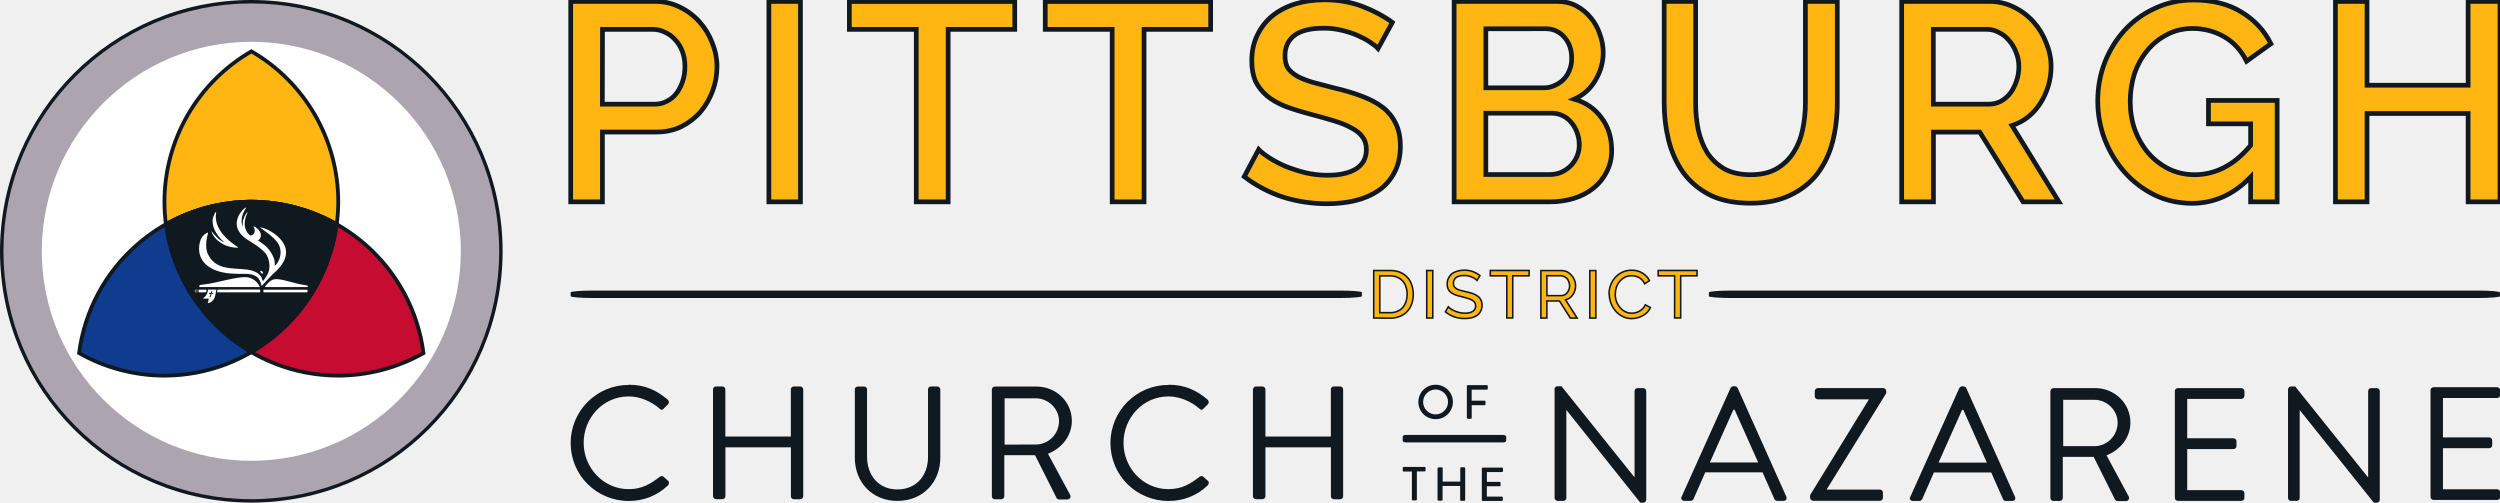
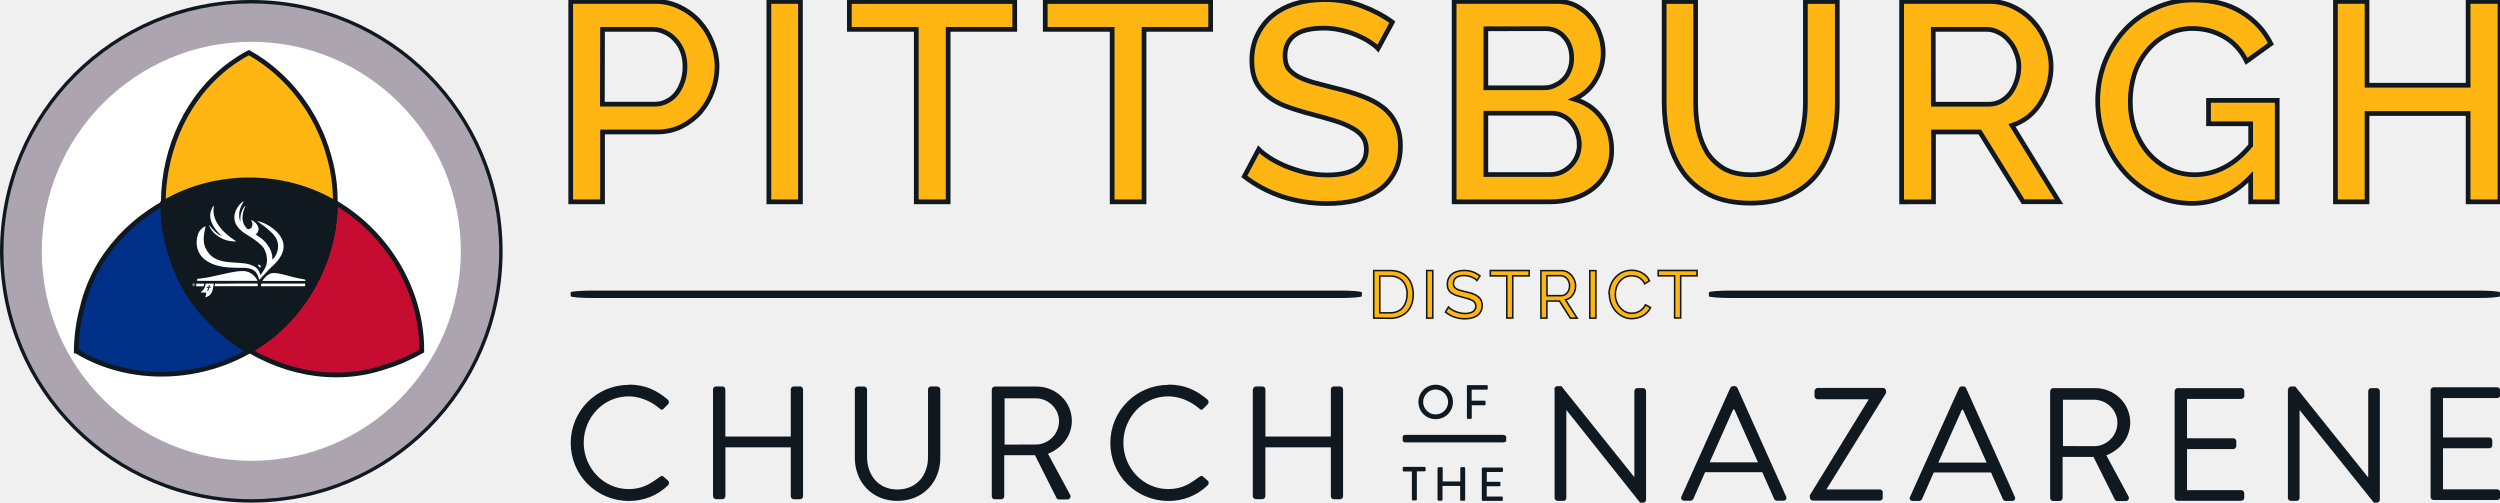
<svg xmlns="http://www.w3.org/2000/svg" width="1591.711" height="320" viewBox="0 0 421.14 84.667">
  <g>
+     <g fill="#101820">
+       <g>
+         <path fill="#ffb612" stroke="#101820" stroke-width=".794" d="M421.14.24V34h-5.37V19.12h-17.03V34h-5.32V.24h5.32v14.12h17.03V.24zm-42 29.57q-4.3 4.45-9.85 4.45-3.4 0-6.3-1.38-2.9-1.43-5.04-3.8-2.14-2.38-3.38-5.52-1.2-3.14-1.2-6.56 0-3.44 1.2-6.53 1.23-3.1 3.37-5.42 2.14-2.33 5.1-3.66Q366 0 369.45 0q4.87 0 8.15 2.04 3.3 2 4.95 5.33l-4.1 2.95q-1.37-2.76-3.8-4.14-2.42-1.38-5.32-1.38-2.37 0-4.32 1.05-1.93 1-3.3 2.7-1.4 1.67-2.15 3.9-.7 2.24-.7 4.67 0 2.57.8 4.8.85 2.24 2.28 3.9 1.47 1.66 3.47 2.66 1.98.95 4.3.95 2.58 0 4.9-1.18 2.4-1.2 4.53-3.76v-3.64h-7.1v-3.94h11.57V34h-4.47zm-58.8 4.2V.24h14.7q2.3 0 4.2.95 1.94.93 3.32 2.5 1.38 1.52 2.14 3.52.82 1.95.82 4 0 1.7-.48 3.27-.48 1.56-1.33 2.9-.84 1.33-2.07 2.32-1.24.95-2.7 1.43l7.9 12.85h-6.03l-7.3-11.75h-7.8V34zm5.34-16.45h9.3q1.15 0 2.05-.48.95-.52 1.62-1.38.66-.9 1.04-2.06.4-1.14.4-2.43 0-1.27-.5-2.4-.42-1.15-1.2-2-.7-.87-1.7-1.34-.94-.52-2-.52h-9.02zm-30.76 11.88q2.66 0 4.42-1.04 1.76-1.07 2.8-2.73 1.1-1.7 1.53-3.85.46-2.2.46-4.47V.25h5.37v17.1q0 3.48-.8 6.57-.8 3.04-2.57 5.37-1.76 2.26-4.57 3.6-2.77 1.33-6.66 1.33-4.05 0-6.85-1.38-2.77-1.43-4.48-3.76-1.7-2.4-2.47-5.43-.76-3.04-.76-6.32V.25h5.3v17.1q0 2.34.44 4.5.47 2.16 1.52 3.88 1.1 1.66 2.85 2.7 1.82 1 4.44 1zM271.5 25.3q0 2.04-.86 3.66-.8 1.62-2.24 2.76-1.37 1.1-3.28 1.7-1.9.58-4.04.58h-16.12V.24h17.4q1.77 0 3.2.76 1.42.76 2.42 2 1 1.18 1.52 2.75.57 1.53.57 3.1 0 2.47-1.3 4.65-1.23 2.14-3.56 3.2 2.9.85 4.57 3.13 1.72 2.23 1.72 5.47zm-5.47-1q0-1.05-.38-2-.34-.95-.95-1.66-.57-.72-1.43-1.14-.87-.43-1.87-.43h-11.1V29.4h10.8q1.05 0 1.95-.4.9-.42 1.57-1.1.67-.7 1.05-1.6.38-.96.38-2zM250.3 4.85v9.94h9.8q1 0 1.8-.4.87-.38 1.48-1 .67-.67 1-1.57.38-.9.38-2 0-2.18-1.23-3.56-1.24-1.43-3.14-1.43zm-18.16 3.33q-.48-.52-1.38-1.1-.9-.6-2.14-1.14-1.2-.52-2.66-.85-1.43-.35-2.95-.35-3.36 0-4.97 1.23-1.57 1.23-1.57 3.42 0 1.23.47 2.04.53.76 1.57 1.38 1.04.57 2.6 1.04 1.58.43 3.67.96 2.57.6 4.6 1.37 2.1.77 3.53 1.86 1.43 1.1 2.2 2.7.8 1.58.8 3.86 0 2.57-1 4.42-.95 1.86-2.67 3.05-1.66 1.13-3.9 1.7-2.23.52-4.8.52-3.85 0-7.46-1.14-3.57-1.2-6.47-3.43l2.43-4.57q.6.62 1.76 1.38 1.16.76 2.7 1.43 1.55.62 3.36 1.1 1.8.42 3.76.42 3.14 0 4.85-1.1 1.7-1.1 1.7-3.23 0-1.3-.66-2.15-.6-.85-1.8-1.47-1.2-.68-2.9-1.2-1.7-.52-3.9-1.1-2.5-.66-4.4-1.37-1.87-.75-3.1-1.8-1.24-1.05-1.9-2.43-.63-1.43-.63-3.43 0-2.47.96-4.37.95-1.95 2.56-3.24 1.66-1.33 3.9-2 2.23-.66 4.84-.66 3.43 0 6.33 1.1t5.08 2.7zm-28.2-3.23h-11.22V34h-5.37V4.95h-11.27V.25h27.86zm-33 0h-11.22V34h-5.37V4.95h-11.27V.25h27.86zM129.52 34V.24h5.32V34zm-33.38 0V.24h14.17q2.3 0 4.2.95 1.96.93 3.34 2.5 1.38 1.52 2.14 3.52.8 1.95.8 4 0 2.13-.75 4.13-.72 1.95-2.05 3.52-1.33 1.52-3.23 2.47-1.86.9-4.14.9h-9.12V34zm5.33-16.45h8.8q1.14 0 2.04-.48.97-.47 1.64-1.33.66-.86 1.04-2 .4-1.14.4-2.52 0-1.42-.44-2.57-.43-1.14-1.2-1.95-.75-.85-1.75-1.28-.96-.47-2-.47h-8.5z" />
+         <path fill="#ffb612" stroke="#101820" stroke-width=".265" d="M285.88 46.46h-2.76v7.1h-1.02v-7.1h-2.77v-.9h6.55zm-14.83 3.05q0-.7.25-1.4.26-.74.75-1.3.5-.58 1.2-.93.72-.35 1.62-.35 1.07 0 1.84.5.8.48 1.16 1.26l-.8.52q-.18-.38-.44-.64-.24-.26-.55-.42-.3-.16-.6-.22-.32-.07-.63-.07-.66 0-1.18.28-.5.28-.86.73-.35.44-.53 1-.17.56-.17 1.12 0 .64.2 1.2.22.58.6 1.02.36.44.87.7.5.26 1.1.26.32 0 .65-.08.34-.08.64-.25.3-.18.57-.44.28-.28.45-.65l.85.46q-.2.46-.55.8-.33.35-.77.6-.42.22-.9.35-.5.12-.96.12-.8 0-1.5-.36-.7-.35-1.2-.93-.5-.58-.78-1.32-.27-.74-.27-1.5zm-3.24 4.08v-8h1.03v8zm-8.23 0v-8H263q.53 0 .97.2.45.23.77.6.32.36.5.83.18.46.18.93 0 .42-.12.8-.1.4-.34.7-.2.33-.53.56-.3.2-.7.3l1.95 3.08h-1.15l-1.83-2.88h-2.12v2.87zm1.02-3.78h2.4q.32 0 .57-.14.26-.14.44-.36.2-.24.3-.55.1-.3.1-.63 0-.34-.12-.63-.1-.33-.3-.55-.2-.24-.48-.36-.27-.15-.56-.15h-2.36zm-3-3.34h-2.77v7.1h-1v-7.1h-2.78v-.9h6.55zm-8.8.78q-.12-.16-.35-.3-.22-.15-.5-.26-.3-.13-.63-.2-.3-.07-.68-.07-.93 0-1.37.37-.43.35-.43.95 0 .34.12.56.13.2.4.37.26.15.65.26.4.1.94.24.62.13 1.12.3.5.18.85.44.38.26.56.63.2.4.2.93 0 .57-.24 1-.2.42-.6.7-.4.27-.92.4-.53.13-1.15.13-.93 0-1.77-.28-.82-.3-1.5-.85l.5-.85q.17.2.45.38.3.2.67.35.37.16.8.26.42.1.88.1.86 0 1.33-.32.48-.3.48-.9 0-.35-.15-.58-.15-.23-.44-.4-.3-.17-.75-.3-.43-.13-.98-.27-.6-.15-1.07-.3-.46-.2-.78-.43-.32-.24-.47-.57-.16-.35-.16-.83 0-.57.2-1 .22-.45.6-.76.4-.3.92-.43.53-.16 1.15-.16.8 0 1.46.26.67.25 1.18.67zm-8.46 6.33v-8h1.02v8zm-8.93 0v-8h2.8q.95 0 1.67.3.74.32 1.22.86.5.54.72 1.28.25.74.25 1.56 0 .92-.27 1.66-.27.75-.78 1.28-.5.52-1.23.8-.7.3-1.6.3zm5.64-4.02q0-.67-.2-1.24-.18-.55-.55-.96-.37-.4-.9-.63-.53-.23-1.2-.23h-1.77v6.2h1.76q.7 0 1.2-.23.55-.23.9-.65.36-.43.54-1 .2-.57.2-1.24z" />
+         <path d="M225.8 48.95c1.9 0 3.62.14 3.62.3v.65c0 .16-1.72.3-3.6.3H99.76c-1.9 0-3.63-.14-3.63-.3v-.65c0-.16 1.72-.3 3.63-.3H225.8" />
+         <path d="M417.53 48.95c1.9 0 3.6.14 3.6.3v.65c0 .16-1.7.3-3.6.3H291.5c-1.9 0-3.63-.14-3.63-.3v-.65c0-.16 1.72-.3 3.62-.3H417.5" />
+       </g>
+       <path d="M253.25 73.28c.25 0 .48.14.48.3v.65c0 .16-.23.3-.48.3h-16.48c-.25 0-.48-.14-.48-.3v-.64c0-.2.2-.33.46-.33h16.48m-3.6 5.66c0-.1.07-.16.16-.16h3.24c.1 0 .15.07.15.16v.45c0 .07-.08.14-.17.14h-2.55v1.65h2.14c.08 0 .16.06.16.15v.45c0 .1-.08.15-.16.15h-2.15v1.74H253c.1 0 .16.06.16.14v.45c0 .07-.07.14-.16.14h-3.23c-.08 0-.15-.08-.15-.16v-5.36m-7.42 0c0-.1.08-.16.16-.16h.52c.1 0 .15.07.15.16v2.25H246v-2.26c0-.1.06-.16.15-.16h.52c.08 0 .15.08.15.17v5.35c0 .07-.07.14-.15.14h-.53c-.1 0-.17-.07-.17-.15v-2.34H243v2.34c0 .07-.05.14-.14.14h-.53c-.1 0-.17-.07-.17-.15v-5.37m-4.4.6h-1.3c-.1 0-.16-.07-.16-.15v-.46c0-.1.06-.16.15-.16H240c.08 0 .15.07.15.16v.45c0 .07-.07.14-.15.14h-1.32v4.76c0 .07-.07.14-.15.14H238c-.1 0-.16-.07-.16-.15V79.4m9.24-14.37c0-.08.07-.15.16-.15h3.23c.1 0 .15.07.15.15v.45c0 .1-.06.16-.15.16h-2.56v1.86h2.18c.08 0 .16.07.16.15v.46c0 .1-.08.16-.16.16h-2.16v2.14c0 .08-.06.15-.14.15h-.52c-.1 0-.16-.08-.16-.16v-5.37m-5.27 4.78c1.16 0 2.1-.93 2.1-2.1 0-1.13-.94-2.1-2.1-2.1-1.14 0-2.1.97-2.1 2.1 0 1.17.96 2.1 2.1 2.1zm0-5c1.62 0 2.92 1.3 2.92 2.9 0 1.63-1.3 2.9-2.9 2.9-1.63 0-2.92-1.27-2.92-2.9 0-1.6 1.3-2.9 2.9-2.9m167.6.95c0-.27.23-.52.52-.52h10.7c.3 0 .52.25.52.52v.78c0 .28-.22.52-.5.52h-9.14v6.63h7.8c.27 0 .5.24.5.5v.8c0 .3-.23.52-.5.52h-7.8v6.92h9.13c.3 0 .5.25.5.52v.78c0 .27-.2.5-.5.5h-10.7c-.3 0-.52-.23-.52-.5V65.9m-24-.3c0-.27.24-.5.5-.5h.7l12.24 15.27c.03 0 .03 0 .05 0V65.9c0-.27.2-.52.5-.52h.96c.26 0 .5.25.5.52v18.28c0 .27-.24.5-.5.5h-.5L387.4 69.1h-.02v14.78c0 .27-.22.5-.52.5h-.95c-.26 0-.5-.23-.5-.5V65.6m-19.07.3c0-.27.2-.52.5-.52h10.7c.3 0 .53.25.53.52v.78c0 .28-.23.52-.53.52h-9.12v6.63h7.8c.26 0 .5.24.5.5v.8c0 .3-.24.52-.5.52h-7.8v6.92h9.12c.3 0 .52.25.52.52v.77c0 .27-.23.5-.53.5h-10.7c-.3 0-.5-.23-.5-.5V65.9m-13.54 9.26c2.1 0 3.9-1.74 3.9-3.97 0-2.08-1.8-3.85-3.9-3.85h-5.27v7.8zm-7.42-9.26c0-.27.23-.52.53-.52h7.03c3.26 0 5.92 2.56 5.92 5.8 0 2.5-1.65 4.58-4.02 5.53l3.72 6.9c.2.37 0 .8-.46.8h-1.4c-.24 0-.37-.13-.43-.24l-3.6-7.2h-5.2v6.93c0 .26-.25.5-.5.5h-1.08c-.3 0-.52-.24-.52-.5v-18m-10.7 12.03c-1.33-2.96-2.64-5.95-3.97-8.9h-.2l-3.97 8.9zm-12.9 5.76l8.25-18.3c.1-.16.22-.3.46-.3h.28c.24 0 .38.13.46.3l8.2 18.3c.16.33-.05.7-.46.7h-1.1c-.23 0-.4-.18-.45-.3l-2-4.5h-9.65l-1.98 4.5c-.07.12-.23.3-.48.3h-1.08c-.4 0-.63-.37-.46-.7m-16.85-.3l9.86-16.05v-.08h-8.57c-.27 0-.52-.24-.52-.5v-.88c0-.28.26-.53.53-.53h11c.27 0 .52.25.52.52v.34l-10.03 16.2v.04h8.97c.3 0 .5.24.5.5v.88c0 .27-.2.5-.5.5h-11.26c-.27 0-.52-.23-.52-.5v-.5m-8.74-5.45c-1.34-2.95-2.65-5.94-3.98-8.9h-.2l-3.96 8.9zm-12.9 5.77l8.24-18.3c.1-.15.22-.3.46-.3h.28c.24 0 .38.15.46.3l8.2 18.3c.16.34-.05.7-.46.7h-1.1c-.23 0-.4-.17-.45-.3l-2-4.5h-9.64l-1.98 4.5c-.06.13-.22.3-.47.3h-1.07c-.4 0-.63-.36-.46-.7m-21.42-18.1c0-.27.25-.5.52-.5h.68l12.24 15.27c.02 0 .02 0 .05 0V65.9c0-.27.2-.52.5-.52h.97c.27 0 .5.25.5.52v18.28c0 .27-.23.5-.5.5h-.5L263.9 69.1h-.04v14.78c0 .27-.2.5-.5.5h-.96c-.27 0-.52-.23-.52-.5V65.6m-50.8 0c0-.26.24-.5.5-.5h1.07c.3 0 .52.24.52.5v7.94h11.02V65.6c0-.26.2-.5.5-.5h1.06c.27 0 .5.24.5.5v18c0 .26-.23.5-.5.5h-1.06c-.3 0-.5-.24-.5-.5v-8.24h-11.03v8.23c0 .25-.22.5-.52.5h-1.06c-.3 0-.54-.25-.54-.5v-18m-14.18-.8c2.74 0 4.72.96 6.57 2.54.2.22.24.54.02.76l-.74.74c-.22.27-.43.25-.7-.02-1.42-1.23-3.35-2.04-5.2-2.04-4.28 0-7.57 3.6-7.57 7.82 0 4.18 3.28 7.8 7.57 7.8 2.36 0 3.75-.96 5.18-2.04.3-.22.5-.2.67-.08l.82.73c.2.18.15.56-.04.75-1.85 1.8-4.2 2.64-6.6 2.64-5.44 0-9.8-4.33-9.8-9.76s4.36-9.8 9.8-9.8M174.5 74.88c2.1 0 3.9-1.74 3.9-3.96 0-2.06-1.8-3.82-3.9-3.82h-5.27v7.8zm-7.42-9.26c0-.26.22-.5.52-.5h7.03c3.26 0 5.93 2.55 5.93 5.78 0 2.5-1.66 4.6-4.02 5.54l3.72 6.9c.2.35 0 .8-.47.8h-1.4c-.23 0-.37-.15-.42-.26l-3.62-7.2h-5.18v6.93c0 .27-.25.5-.52.5h-1.06c-.3 0-.52-.23-.52-.5v-18m-23.1 0c0-.25.26-.5.53-.5h1.04c.3 0 .52.25.52.5v11.35c0 3.1 1.93 5.5 5.1 5.5 3.2 0 5.17-2.35 5.17-5.45V65.6c0-.26.2-.5.5-.5h1.04c.28 0 .53.24.53.5v11.5c0 4.13-2.94 7.28-7.23 7.28-4.26 0-7.17-3.15-7.17-7.28V65.6m-23.9 0c0-.26.24-.5.52-.5h1.05c.3 0 .52.24.52.5v7.94h11.02V65.6c0-.26.22-.5.5-.5h1.07c.27 0 .5.24.5.5v18c0 .26-.23.5-.5.5h-1.07c-.3 0-.5-.24-.5-.5v-8.24H122.2v8.23c0 .25-.22.5-.52.5h-1.05c-.28 0-.52-.25-.52-.5v-18m-14.17-.8c2.74 0 4.72.96 6.57 2.54.22.22.25.54.03.76l-.73.74c-.22.27-.44.25-.7-.02-1.42-1.23-3.35-2.04-5.2-2.04-4.3 0-7.58 3.6-7.58 7.82 0 4.18 3.3 7.8 7.58 7.8 2.37 0 3.75-.96 5.2-2.04.26-.22.48-.2.64-.08l.82.73c.2.18.16.56-.03.75-1.85 1.8-4.18 2.64-6.6 2.64-5.43 0-9.8-4.33-9.8-9.76s4.37-9.8 9.8-9.8" />
+     </g>
    <g>
      <g transform="translate(-15.869 -186.23)">
        <circle cx="58.203" cy="228.563" r="41.687" fill="#fff" stroke="#101820" stroke-width="1.293" />
        <circle cx="58.203" cy="228.563" r="38.524" fill="none" stroke="#aca5af" stroke-width="6.467" />
      </g>
      <g>
-         <g stroke="#101820" stroke-width=".641">
-           <path fill="#ffb612" d="M42.35 8.65A29.3 29.3 0 0 0 27.7 33.98 29.3 29.3 0 0 0 42.32 59.3 29.3 29.3 0 0 0 56.98 34 29.3 29.3 0 0 0 42.35 8.65z" />
-           <path fill="#c60c30" d="M42.34 33.98a29.3 29.3 0 0 0-14.36 3.8 29.3 29.3 0 0 0 29 25.5 29.3 29.3 0 0 0 14.36-3.8 29.3 29.3 0 0 0-29-25.5z" />
-           <path fill="#003087" fill-opacity=".941" d="M42.34 33.98a29.3 29.3 0 0 0-29.02 25.5 29.3 29.3 0 0 0 14.37 3.8 29.3 29.3 0 0 0 29-25.52 29.3 29.3 0 0 0-14.36-3.78z" />
-           <path fill="#101820" d="M42.33 33.98a29.3 29.3 0 0 0-14.36 3.8 29.3 29.3 0 0 0 .52 2.83 29.3 29.3 0 0 0 .03.2 29.3 29.3 0 0 0 .74 2.57 29.3 29.3 0 0 0 .14.36 29.3 29.3 0 0 0 .93 2.3 29.3 29.3 0 0 0 .26.54 29.3 29.3 0 0 0 1.04 2 29.3 29.3 0 0 0 .42.7A29.3 29.3 0 0 0 33.2 51a29.3 29.3 0 0 0 .6.8 29.3 29.3 0 0 0 1.16 1.43 29.3 29.3 0 0 0 .86.92 29.3 29.3 0 0 0 1.13 1.14 29.3 29.3 0 0 0 1.1.97 29.3 29.3 0 0 0 1.07.87 29.3 29.3 0 0 0 1.4 1 29.3 29.3 0 0 0 1.12.75 29.3 29.3 0 0 0 .55.32 29.3 29.3 0 0 0 .13.08 29.3 29.3 0 0 0 .2-.12 29.3 29.3 0 0 0 2.14-1.4 29.3 29.3 0 0 0 .48-.35 29.3 29.3 0 0 0 1.77-1.4 29.3 29.3 0 0 0 .65-.62 29.3 29.3 0 0 0 1.4-1.37 29.3 29.3 0 0 0 .8-.9 29.3 29.3 0 0 0 1.06-1.27 29.3 29.3 0 0 0 .88-1.22 29.3 29.3 0 0 0 .77-1.12 29.3 29.3 0 0 0 .9-1.57 29.3 29.3 0 0 0 .5-.93 29.3 29.3 0 0 0 .85-1.9 29.3 29.3 0 0 0 .3-.72 29.3 29.3 0 0 0 .75-2.27 29.3 29.3 0 0 0 .14-.45 29.3 29.3 0 0 0 .6-2.62 29.3 29.3 0 0 0 .03-.2 29.3 29.3 0 0 0 .17-1.07 29.3 29.3 0 0 0-1-.53 29.3 29.3 0 0 0-1.26-.64 29.3 29.3 0 0 0-1.4-.57 29.3 29.3 0 0 0-1.32-.5 29.3 29.3 0 0 0-1.43-.43 29.3 29.3 0 0 0-1.4-.38 29.3 29.3 0 0 0-1.45-.28 29.3 29.3 0 0 0-1.43-.24 29.3 29.3 0 0 0-1.46-.13 29.3 29.3 0 0 0-1.74-.1 29.3 29.3 0 0 0-.5-.02z" />
+         <g stroke="#101820" stroke-width=".794">
+           <path fill="#c60c30" d="M71.06 59.13c.08-12.35-8.64-24.07-20.5-27.55-7.63-2.36-16.28-1.47-23.16 2.65-.52 18.76 20 33.74 37.7 27.5 2.06-.6 4.1-1.57 5.96-2.6z" />
+           <path fill="#003087" d="M12.85 59.14c10.86 6.6 25.85 4.6 34.84-4.3 5.5-5.35 8.8-12.92 8.8-20.6-15.54-9.77-38.34-.42-42.6 17.42-.67 2.42-1.03 5-1.05 7.48z" />
+           <path fill="#ffb612" d="M41.92 59.13c11.3-6.2 17.12-20.56 13.48-32.9-2-7.24-6.9-13.68-13.47-17.37-16.42 8.7-19.52 33.55-5.7 45.98 1.7 1.65 3.63 3.1 5.7 4.3z" />
+           <path fill="#101820" d="M27.4 34.24c-.02 10.08 5.76 19.9 14.5 24.9 8.87-4.9 14.57-14.87 14.56-24.96-8.77-5.2-20.32-5.17-29.06.06z" />
        </g>
-         <path fill="#fff" d="M32.8 49.02c0 .13.1.24.24.24.13 0 .24-.1.24-.24 0-.14-.1-.24-.24-.24-.14 0-.24.1-.24.24m.04 0c0-.1.1-.2.2-.2s.2.1.2.2-.1.2-.2.2-.2-.1-.2-.2m.1.1s.02.02.03.02c.02 0 .03 0 .03 0v-.1h.05l.03.1s0 0 .02 0h.02s.02 0 0-.02c0-.02-.02-.05-.03-.08 0 0 .05-.02.05-.07s-.05-.08-.1-.08h-.08s-.02 0-.02 0zm.06-.1v-.1h.06c.03 0 .04.03.04.05 0 .02 0 .04-.04.04H33m2.96.35l-.03.08c0 .03-.02.04-.03.04h-.25l-.17.54c0 .03-.03.04-.05.04h-.1c-.02 0-.03 0-.03-.03l.17-.53h-.25s-.02-.02 0-.04l.02-.1s.02-.03.03-.03h.25l.08-.25s.03-.03.05-.03h.1s.03.02.03.03l-.08.25h.25s0 .03 0 .05zm-.92-.56c-.05.6-.28.95-.56 1.23-.1.1-.3.23-.3.23.07.07.88.04.96.04.03.13 0 .33-.15.78.5-.04 1.08-.52 1.2-1.1.05-.16.12-.36.14-.55.05-.32.12-.63.12-.64-.48 0-.95 0-1.42 0m16.82-.6c0-.03-.07-.1-.14-.1-.23-.05-.92-.15-1.47-.27-1.47-.35-3.33-1-4.17-.74-.73.22-1.26.97-1.42 1.2-.05.07.03.08.03.08h7.08s.04 0 .05 0c0-.02.04-.03.04-.06 0-.02 0-.1 0-.12M33.78 48c.3-.06 1.3-.16 2.06-.32 2.1-.44 4.85-1.22 6.06-.93 1.17.28 1.72 1.25 1.86 1.54.04.07-.05.07-.05.07H33.7s-.12 0-.13-.08c0-.06-.05-.24.22-.3M42 39.6c.78.3 1.2-.78.7-1.4-.1-.1.07-.06.14-.03.26.12.75.4 1.04 1.08.2.45-.07 1.14-.47 1.28-.37-.18-1.17-.54-1.4-.94m2.25 6.22c.13.2 0 .47-.3.13-.1-.12-.18-.27-.1-.3.08-.03.3.04.4.17m-1.94-6.06c-1.2-.76-1.6-.74-1.43-2.3.15-.9.54-1.45.7-1.65.1-.1.1 0 .1 0-1.36 3 .68 4.02.64 3.96m-6.52-2.56c-.02-.65.6-1.8.6-1.42 0 .4-.8 2.95 3.65 5.85.05.03.07.1.03.1-1.8 0-2.75-.7-3.4-1.2-.7-.58-.95-1.2-1.03-1.45-.05-.13.03-.1.04-.07.36.52 1.33 1.6 2.1 1.8 0 0-2.02-1.55-1.98-3.6m5.67-2.25c-1.37 2.02-.57 3.48-.45 3.67.54.88 1.85 1.35 3.6 2.72.2.13 1.7 1.6 1.65 3.15 0 .14-.02.24 0 .23.4-.1 1.6-2 .57-3.7-.67-1.12-3.04-2.7-3.05-2.7-.2-.12.64.06 1.3.38 1.2.58 5.58 3.24 1.12 7.22-.72.64-1.88 2-2.1 2.2-.03.05-.04.02-.05 0-.24-.38-.12-2-2.77-2-1.36 0-3.3.07-5-.6-3.06-1.2-2.9-3.64-2.66-4.64.25-1.36 1.42-1.8 1.4-1.7-.1.55-.7 2.38.04 3.74 1.52 3.1 5.3 1.94 7.5 2.7 1.6.54 1.5 1.42 1.66 1.7.06.1.56-.63.88-1.25.4-.8.35-2.1-.2-3.1-.24-.45-1-1.24-3.02-2.46-4.16-2.5-.7-5.72-.43-5.55m2.97 13.84c1.87 0 6.35 0 6.77 0 .1 0 .46-.02.54 0 .07 0 .06.4-.02.44-.08 0-5.47 0-7.3 0-.03 0-.05-.03-.06-.04-.02-.03-.02-.35 0-.38.02-.03.04-.03.07-.03m-10.92 0c.27 0 .94 0 1 0 0 0 .14 0 .17 0 .17 0 .04.38.02.4-.03.05-.18.04-.2.04-.06 0-.72 0-1 0-.03 0-.06-.03-.07-.04 0-.03 0-.34 0-.37 0-.03.04-.04.08-.04m3.2 0c.83 0 2.36 0 3.77-.02 1.7 0 3.17 0 3.27 0 0 0 .04.03.05.06.02.08.02.27 0 .36-.02.02-.04.04-.06.05-.1 0-7.12 0-7.2 0-.02 0 .07-.4.08-.43.02-.02.04-.03.07-.03" />
+         <path fill="#fff" d="M32.4 47.96c0 .13.1.24.24.24.13 0 .24-.1.24-.24 0-.14-.1-.24-.24-.24-.14 0-.24.1-.24.24m.04 0c0-.1.1-.2.2-.2s.2.1.2.2-.1.2-.2.2-.2-.1-.2-.2m.1.1s.02.02.03.02c.02 0 .03 0 .03 0v-.1h.05l.03.1s0 0 .02 0h.02s.02 0 0-.02c0-.02-.02-.05-.03-.08 0 0 .03-.02.03-.07 0-.04-.05-.07-.1-.07h-.08s-.02 0-.02 0zm.06-.1v-.1h.06c.03 0 .04.03.04.05 0 .03 0 .05-.04.05h-.06m2.96.36l-.03.1c0 .02-.02.03-.03.03h-.25l-.17.54c0 .03-.03.04-.05.04h-.1c-.02 0-.03 0-.03-.02l.17-.53h-.25s-.02-.02 0-.04l.02-.1s.02-.02.03-.02h.25l.08-.25s.03-.03.05-.03h.1s.03.02.03.03l-.08.25h.25s0 .03 0 .05zm-.92-.55c-.05.6-.28.95-.56 1.23-.1.1-.3.23-.3.23.07.08.88.05.96.05.03.13 0 .33-.15.78.5-.04 1.06-.52 1.2-1.1.03-.16.1-.36.12-.55.05-.32.12-.63.12-.64-.48 0-.95 0-1.42 0m16.82-.6c0-.04-.07-.1-.14-.1-.22-.06-.9-.16-1.46-.28-1.47-.35-3.33-1-4.17-.74-.73.22-1.26.97-1.42 1.2-.05.07.03.08.03.08h7.08s.04 0 .05 0c0-.02.06-.03.06-.06 0-.02 0-.1 0-.12m-18.08-.18c.3-.06 1.3-.16 2.06-.32 2.1-.44 4.85-1.22 6.06-.93 1.17.27 1.72 1.24 1.86 1.53.04.06-.05.06-.05.06h-10s-.1 0-.12-.1c0-.05-.05-.23.22-.3m8.2-8.36c.78.3 1.2-.78.7-1.4-.1-.1.07-.06.14-.03.26.13.75.4 1.04 1.1.2.44-.07 1.13-.47 1.27-.35-.18-1.15-.54-1.4-.94m2.27 6.2c.13.2 0 .48-.3.14-.1-.12-.18-.27-.1-.3.08-.03.3.04.4.17m-1.94-6.05c-1.2-.77-1.6-.75-1.43-2.3.14-.9.53-1.46.7-1.66.1-.1.1 0 .1 0-1.37 3 .67 4.02.63 3.96m-6.53-2.56c0-.65.6-1.8.6-1.42 0 .4-.8 2.95 3.66 5.85.05.03.07.1.03.1-1.8 0-2.77-.7-3.4-1.2-.7-.58-.97-1.2-1.05-1.45-.05-.13.03-.1.04-.07.35.53 1.32 1.6 2.1 1.8 0 0-2.03-1.54-2-3.6m5.68-2.24c-1.38 2.03-.58 3.5-.46 3.68.54.88 1.85 1.35 3.6 2.72.2.13 1.7 1.6 1.65 3.15 0 .14-.03.24 0 .23.4-.1 1.6-2 .56-3.7-.67-1.12-3.04-2.7-3.05-2.7-.2-.12.65.06 1.3.38 1.2.6 5.6 3.25 1.13 7.23-.7.63-1.87 2-2.1 2.2-.02.04-.03 0-.04 0-.24-.4-.12-2-2.77-2-1.36 0-3.3.06-5-.6-3.06-1.2-2.9-3.65-2.66-4.65.25-1.37 1.42-1.8 1.4-1.7-.1.54-.7 2.37.04 3.73 1.5 3.1 5.3 1.94 7.5 2.7 1.6.54 1.5 1.42 1.65 1.7.06.1.56-.63.88-1.25.4-.8.36-2.1-.2-3.1-.23-.45-1-1.24-3-2.46-4.16-2.5-.7-5.72-.43-5.55m2.97 13.84c1.87 0 6.35 0 6.77 0 .1 0 .47 0 .55 0 .07 0 .06.4-.02.45-.08 0-5.47 0-7.3 0-.03 0-.05-.02-.06-.03-.02-.02-.02-.34 0-.37.02-.03.04-.03.07-.03m-10.92 0c.27 0 .94 0 1 0 0 0 .14 0 .17 0 .16 0 .03.38 0 .4-.02.05-.17.04-.2.04-.05 0-.7 0-1 0-.02 0-.05-.02-.06-.03 0-.03 0-.34 0-.37 0-.03.04-.04.08-.04m3.2 0c.83 0 2.36 0 3.77-.03 1.7 0 3.16 0 3.26 0 0 0 .04.03.05.06.03.07.03.26 0 .35 0 0-.03.03-.05.04-.1 0-7.12 0-7.2 0-.02 0 .07-.4.08-.44.02 0 .04-.02.07-.02" />
      </g>
-     </g>
-     <g fill="#101820">
-       <g>
-         <path fill="#ffb612" stroke="#101820" stroke-width=".794" d="M421.14.24V34h-5.37V19.12h-17.03V34h-5.32V.24h5.32v14.12h17.03V.24zm-42 29.57q-4.3 4.44-9.85 4.44-3.4 0-6.3-1.38-2.9-1.43-5.03-3.8-2.14-2.38-3.38-5.52-1.2-3.14-1.2-6.56 0-3.43 1.2-6.52 1.23-3.1 3.37-5.42 2.14-2.33 5.1-3.66Q366 0 369.46 0q4.86 0 8.14 2.04 3.3 2 4.95 5.33l-4.1 2.95q-1.37-2.76-3.8-4.14-2.42-1.38-5.32-1.38-2.37 0-4.32 1.05-1.94 1-3.32 2.7-1.38 1.67-2.14 3.9-.7 2.24-.7 4.67 0 2.57.8 4.8.85 2.24 2.28 3.9 1.47 1.66 3.47 2.66 1.98.95 4.3.95 2.58 0 4.9-1.18 2.4-1.2 4.53-3.76v-3.63h-7.1v-3.94h11.57V34h-4.47zM320.35 34V.24h14.7q2.28 0 4.18.95 1.95.94 3.33 2.5 1.38 1.53 2.14 3.53.82 1.95.82 4 0 1.7-.48 3.27t-1.33 2.9q-.85 1.34-2.08 2.33-1.24.95-2.7 1.43L346.84 34h-6.04l-7.3-11.75h-7.8V34zm5.33-16.45h9.3q1.15 0 2.05-.48.95-.52 1.62-1.38.66-.9 1.04-2.05.4-1.14.4-2.43 0-1.28-.48-2.42-.43-1.14-1.2-2-.7-.86-1.7-1.33-.95-.52-2-.52h-9.03zm-30.76 11.88q2.66 0 4.42-1.04 1.76-1.06 2.8-2.72 1.1-1.7 1.53-3.85.46-2.2.46-4.47V.24h5.37v17.12q0 3.47-.8 6.56-.8 3.04-2.57 5.37-1.76 2.27-4.57 3.6-2.77 1.34-6.66 1.34-4.05 0-6.85-1.38-2.77-1.43-4.48-3.76-1.7-2.38-2.47-5.42-.76-3.04-.76-6.32V.24h5.3v17.12q0 2.33.44 4.5.47 2.15 1.52 3.87 1.1 1.66 2.85 2.7 1.82 1 4.44 1zm-23.42-4.13q0 2.04-.86 3.66-.8 1.62-2.24 2.76-1.37 1.1-3.28 1.7-1.9.58-4.04.58h-16.12V.24h17.4q1.77 0 3.2.76 1.42.76 2.42 2 1 1.18 1.52 2.75.57 1.53.57 3.1 0 2.47-1.3 4.65-1.23 2.14-3.56 3.2 2.9.85 4.56 3.13 1.72 2.23 1.72 5.47zm-5.47-1q0-1.05-.38-2-.34-.95-.95-1.66-.57-.72-1.43-1.14-.87-.43-1.87-.43H250.3V29.4h10.8q1.05 0 1.95-.4.9-.42 1.57-1.1.67-.7 1.05-1.6.38-.96.38-2zM250.3 4.85v9.94h9.8q1 0 1.8-.4.87-.37 1.48-1 .67-.66 1-1.56.38-.9.38-2 0-2.18-1.23-3.56-1.24-1.43-3.14-1.43zm-18.16 3.33q-.48-.52-1.38-1.1-.9-.6-2.14-1.14-1.2-.52-2.66-.85-1.43-.34-2.95-.34-3.37 0-4.98 1.23-1.57 1.23-1.57 3.42 0 1.23.47 2.04.53.76 1.57 1.38 1.04.57 2.6 1.04 1.58.43 3.67.96 2.57.6 4.6 1.37 2.1.78 3.53 1.87 1.43 1.1 2.2 2.7.8 1.58.8 3.86 0 2.57-1 4.42-.95 1.86-2.67 3.05-1.66 1.14-3.9 1.7-2.23.53-4.8.53-3.85 0-7.46-1.14-3.57-1.2-6.47-3.43l2.43-4.57q.6.62 1.76 1.38 1.17.76 2.7 1.43 1.56.63 3.37 1.1 1.8.43 3.76.43 3.14 0 4.85-1.1 1.7-1.1 1.7-3.23 0-1.28-.66-2.14-.6-.85-1.8-1.47-1.2-.68-2.9-1.2-1.7-.52-3.9-1.1-2.52-.66-4.42-1.37-1.86-.76-3.1-1.8-1.23-1.06-1.9-2.44-.62-1.43-.62-3.43 0-2.47.96-4.37.95-1.95 2.56-3.24 1.67-1.33 3.9-2 2.24-.66 4.85-.66 3.43 0 6.33 1.1t5.08 2.7zm-28.2-3.23h-11.22V34h-5.37V4.95h-11.27V.25h27.86zm-33 0h-11.22V34h-5.37V4.95h-11.27V.25h27.86zM129.52 34V.24h5.32V34zm-33.38 0V.24h14.17q2.3 0 4.2.95 1.95.94 3.33 2.5 1.38 1.53 2.14 3.53.8 1.95.8 4 0 2.13-.75 4.13-.72 1.95-2.05 3.52-1.33 1.52-3.23 2.47-1.86.9-4.14.9h-9.13V34zm5.33-16.45h8.8q1.14 0 2.04-.48.96-.47 1.63-1.33.66-.86 1.04-2 .4-1.14.4-2.52 0-1.42-.44-2.57-.43-1.14-1.2-1.95-.75-.85-1.75-1.28-.95-.47-2-.47h-8.5z" />
-         <path fill="#ffb612" stroke="#101820" stroke-width=".265" d="M285.88 46.46h-2.76v7.1h-1.02v-7.1h-2.77v-.9h6.55zm-14.83 3.05q0-.7.25-1.42.26-.73.75-1.3.5-.57 1.2-.92.72-.35 1.62-.35 1.07 0 1.84.5.78.48 1.15 1.26l-.8.52q-.18-.38-.44-.64-.24-.26-.55-.42-.3-.16-.6-.22-.32-.07-.63-.07-.66 0-1.18.28-.5.28-.86.73-.35.44-.53 1-.17.56-.17 1.12 0 .64.2 1.2.22.58.6 1.02.36.44.87.7.5.26 1.1.26.32 0 .65-.08.34-.08.64-.25.3-.18.57-.44.28-.27.45-.64l.85.46q-.2.45-.55.8-.33.34-.77.58-.43.23-.92.36-.48.12-.95.12-.8 0-1.5-.36t-1.2-.94q-.5-.58-.78-1.32-.27-.74-.27-1.5zm-3.24 4.07v-8h1.02v8zm-8.24 0v-8H263q.53 0 .97.2.45.23.77.6.32.36.5.83.18.45.18.92 0 .42-.12.8-.1.4-.34.7-.2.33-.53.56-.3.22-.7.32l1.95 3.07h-1.15l-1.83-2.88h-2.12v2.87zm1.02-3.78H263q.32 0 .57-.14.26-.14.44-.36.2-.24.3-.55.1-.3.1-.63 0-.34-.13-.63-.1-.32-.3-.54-.2-.24-.48-.36-.27-.14-.56-.14h-2.36zm-3-3.34h-2.76v7.1h-1v-7.1h-2.78v-.9h6.55zm-8.78.78q-.13-.16-.36-.3-.22-.15-.5-.26-.3-.13-.63-.2-.3-.07-.68-.07-.93 0-1.37.36-.43.35-.43.95 0 .34.12.56.13.2.4.37.26.15.65.26.4.1.93.23.62.13 1.12.3.5.18.85.44.37.26.55.63.2.38.2.92 0 .57-.24 1-.2.42-.6.7-.4.27-.92.4-.53.13-1.15.13-.93 0-1.77-.28-.82-.3-1.5-.85l.5-.85q.17.2.45.38.3.2.67.35.37.15.8.25.42.1.88.1.86 0 1.33-.32.47-.3.47-.9 0-.35-.15-.58-.15-.23-.44-.4-.3-.17-.74-.3-.43-.13-.98-.27-.6-.14-1.07-.3-.46-.18-.78-.42t-.47-.57q-.16-.35-.16-.83 0-.57.2-1 .23-.45.6-.76.4-.3.93-.44.53-.16 1.15-.16.8 0 1.46.25.67.25 1.18.67zm-8.47 6.33v-8h1.02v8zm-8.93 0v-8h2.78q.96 0 1.68.3.74.32 1.22.86.5.54.73 1.28.25.73.25 1.55 0 .92-.27 1.66-.27.75-.78 1.28-.5.52-1.23.8-.7.3-1.6.3zm5.63-4.02q0-.67-.2-1.24-.18-.56-.55-.97-.36-.4-.9-.63-.52-.24-1.2-.24h-1.76v6.2h1.76q.7 0 1.22-.23.54-.23.9-.65.35-.42.53-.98.2-.58.2-1.25z" />
-         <path d="M225.8 48.95c1.9 0 3.62.14 3.62.3v.65c0 .16-1.72.3-3.6.3H99.76c-1.9 0-3.63-.14-3.63-.3v-.65c0-.16 1.72-.3 3.63-.3H225.8" />
-         <path d="M417.53 48.95c1.9 0 3.6.14 3.6.3v.65c0 .16-1.7.3-3.6.3H291.5c-1.9 0-3.63-.14-3.63-.3v-.65c0-.16 1.72-.3 3.62-.3h126.03" />
-       </g>
-       <path d="M253.25 73.28c.25 0 .48.14.48.3v.65c0 .16-.23.3-.48.3h-16.48c-.25 0-.48-.14-.48-.3v-.64c0-.18.22-.32.47-.32h16.48m-3.6 5.66c0-.1.07-.16.16-.16h3.24c.1 0 .15.07.15.16v.45c0 .07-.07.14-.16.14h-2.55v1.65h2.14c.08 0 .16.06.16.15v.45c0 .1-.08.15-.16.15h-2.15v1.74h2.54c.1 0 .15.06.15.14v.45c0 .07-.07.14-.16.14h-3.23c-.08 0-.15-.07-.15-.15v-5.36m-7.42 0c0-.1.08-.16.16-.16h.52c.1 0 .15.07.15.16v2.25h2.96v-2.26c0-.1.07-.16.16-.16h.52c.08 0 .15.07.15.16v5.35c0 .07-.07.14-.15.14h-.53c-.1 0-.17-.07-.17-.15v-2.35h-2.96v2.34c0 .07-.06.14-.15.14h-.53c-.1 0-.17-.07-.17-.15v-5.36m-4.4.6h-1.3c-.1 0-.16-.07-.16-.15v-.46c0-.1.06-.16.15-.16H240c.08 0 .15.07.15.16v.45c0 .07-.07.14-.15.14h-1.32v4.75c0 .07-.07.14-.15.14H238c-.1 0-.16-.07-.16-.15v-4.76m9.24-14.36c0-.08.07-.15.16-.15h3.23c.1 0 .15.07.15.15v.45c0 .1-.06.16-.15.16h-2.56v1.86h2.17c.08 0 .16.07.16.15v.46c0 .08-.08.15-.16.15h-2.16v2.14c0 .08-.06.15-.14.15h-.52c-.1 0-.16-.08-.16-.16v-5.36m-5.27 4.78c1.16 0 2.1-.94 2.1-2.1 0-1.14-.94-2.1-2.1-2.1-1.14 0-2.1.96-2.1 2.1 0 1.16.96 2.1 2.1 2.1zm0-5c1.62 0 2.92 1.3 2.92 2.9 0 1.62-1.3 2.9-2.9 2.9-1.63 0-2.92-1.28-2.92-2.9 0-1.6 1.3-2.9 2.9-2.9m167.6.94c0-.27.23-.52.52-.52h10.7c.3 0 .52.25.52.52v.78c0 .28-.22.52-.5.52h-9.14v6.63h7.8c.27 0 .5.24.5.5v.8c0 .3-.23.52-.5.52h-7.8v6.92h9.13c.3 0 .5.25.5.52v.78c0 .27-.2.5-.5.5h-10.7c-.3 0-.52-.23-.52-.5V65.9m-24-.3c0-.27.24-.5.5-.5h.7l12.24 15.27c.03 0 .03 0 .05 0V65.9c0-.27.2-.52.5-.52h.96c.27 0 .5.25.5.52v18.28c0 .27-.23.5-.5.5h-.5L387.42 69.1h-.02v14.78c0 .27-.22.5-.52.5h-.95c-.26 0-.5-.23-.5-.5V65.6m-19.07.3c0-.27.2-.52.5-.52h10.7c.3 0 .53.25.53.52v.78c0 .28-.22.52-.52.52h-9.12v6.63h7.8c.26 0 .5.24.5.5v.8c0 .3-.24.52-.5.52h-7.8v6.92h9.12c.3 0 .52.25.52.52v.78c0 .27-.22.5-.52.5h-10.7c-.3 0-.5-.23-.5-.5V65.9m-13.54 9.26c2.1 0 3.9-1.74 3.9-3.97 0-2.07-1.8-3.84-3.9-3.84h-5.27v7.8zm-7.42-9.26c0-.27.22-.52.52-.52h7.03c3.26 0 5.92 2.56 5.92 5.8 0 2.5-1.65 4.58-4.02 5.53l3.72 6.9c.2.36 0 .8-.46.8h-1.4c-.24 0-.37-.14-.43-.25l-3.6-7.2h-5.2v6.93c0 .27-.24.5-.5.5h-1.07c-.3 0-.52-.23-.52-.5V65.9m-10.7 12.03c-1.33-2.96-2.64-5.95-3.97-8.9h-.2l-3.97 8.9zm-12.9 5.76l8.25-18.3c.1-.15.22-.3.46-.3h.27c.24 0 .38.14.46.3l8.2 18.3c.16.34-.05.7-.46.7h-1.1c-.23 0-.4-.17-.45-.3l-2-4.5h-9.65l-1.98 4.5c-.07.13-.23.3-.48.3h-1.08c-.4 0-.63-.36-.46-.7m-16.85-.3l9.86-16.04v-.08h-8.56c-.27 0-.52-.24-.52-.5v-.88c0-.27.25-.52.52-.52h11c.27 0 .52.25.52.52v.35l-10.03 16.2v.04h8.97c.3 0 .5.24.5.5v.88c0 .27-.2.5-.5.5h-11.25c-.27 0-.52-.23-.52-.5v-.5m-8.74-5.45c-1.34-2.96-2.65-5.95-3.98-8.9H292l-3.96 8.9zm-12.9 5.76l8.24-18.3c.1-.15.22-.3.46-.3h.28c.24 0 .38.15.46.3l8.2 18.3c.16.34-.05.7-.46.7h-1.1c-.23 0-.4-.17-.45-.3l-2-4.5h-9.65l-1.98 4.5c-.06.13-.22.3-.47.3h-1.08c-.4 0-.63-.36-.46-.7m-21.42-18.1c0-.27.25-.5.52-.5h.68l12.24 15.27c.03 0 .03 0 .06 0V65.9c0-.27.2-.52.5-.52h.97c.27 0 .5.25.5.52v18.28c0 .27-.23.5-.5.5h-.5L263.9 69.1h-.04v14.78c0 .27-.2.5-.5.5h-.96c-.27 0-.52-.23-.52-.5V65.6m-50.8 0c0-.26.24-.5.5-.5h1.07c.3 0 .52.24.52.5v7.94h11.02V65.6c0-.26.2-.5.5-.5h1.07c.27 0 .5.24.5.5v18c0 .26-.23.5-.5.5h-1.06c-.3 0-.5-.24-.5-.5v-8.24h-11.03v8.23c0 .26-.22.5-.52.5h-1.06c-.28 0-.53-.24-.53-.5v-18m-14.18-.78c2.74 0 4.72.95 6.57 2.53.2.22.24.54.02.76l-.74.74c-.22.27-.43.25-.7-.02-1.42-1.23-3.35-2.04-5.2-2.04-4.28 0-7.57 3.6-7.57 7.82 0 4.18 3.28 7.8 7.57 7.8 2.36 0 3.75-.96 5.18-2.04.28-.22.5-.2.66-.08l.82.73c.22.17.16.55-.03.74-1.85 1.8-4.2 2.64-6.6 2.64-5.44 0-9.8-4.32-9.8-9.75s4.36-9.8 9.8-9.8m-22.36 10.04c2.1 0 3.9-1.74 3.9-3.96 0-2.06-1.8-3.82-3.9-3.82h-5.27v7.8zm-7.42-9.26c0-.26.22-.5.52-.5h7.03c3.26 0 5.93 2.55 5.93 5.78 0 2.5-1.66 4.6-4.02 5.54l3.72 6.9c.2.35 0 .8-.47.8h-1.38c-.24 0-.38-.15-.43-.26l-3.62-7.2h-5.18v6.93c0 .26-.25.5-.52.5h-1.06c-.3 0-.52-.24-.52-.5v-18m-23.1 0c0-.26.26-.5.53-.5h1.03c.3 0 .52.24.52.5v11.34c0 3.1 1.93 5.5 5.1 5.5 3.2 0 5.17-2.35 5.17-5.45V65.6c0-.26.2-.5.5-.5h1.04c.28 0 .53.24.53.5v11.5c0 4.13-2.94 7.28-7.23 7.28-4.26 0-7.17-3.15-7.17-7.28V65.6m-23.9 0c0-.26.24-.5.52-.5h1.05c.3 0 .52.24.52.5v7.94h11.03V65.6c0-.26.22-.5.5-.5h1.07c.28 0 .52.24.52.5v18c0 .26-.24.5-.52.5h-1.06c-.3 0-.5-.24-.5-.5v-8.24H122.2v8.23c0 .26-.22.5-.52.5h-1.05c-.28 0-.52-.24-.52-.5v-18m-14.18-.78c2.74 0 4.72.95 6.57 2.53.22.22.25.54.03.76l-.73.74c-.22.27-.44.25-.7-.02-1.42-1.23-3.35-2.04-5.2-2.04-4.3 0-7.58 3.6-7.58 7.82 0 4.18 3.3 7.8 7.58 7.8 2.37 0 3.75-.96 5.2-2.04.26-.22.48-.2.64-.08l.82.73c.2.17.16.55-.03.74-1.85 1.8-4.18 2.64-6.6 2.64-5.43 0-9.8-4.32-9.8-9.75s4.37-9.8 9.8-9.8" />
    </g>
  </g>
</svg>
